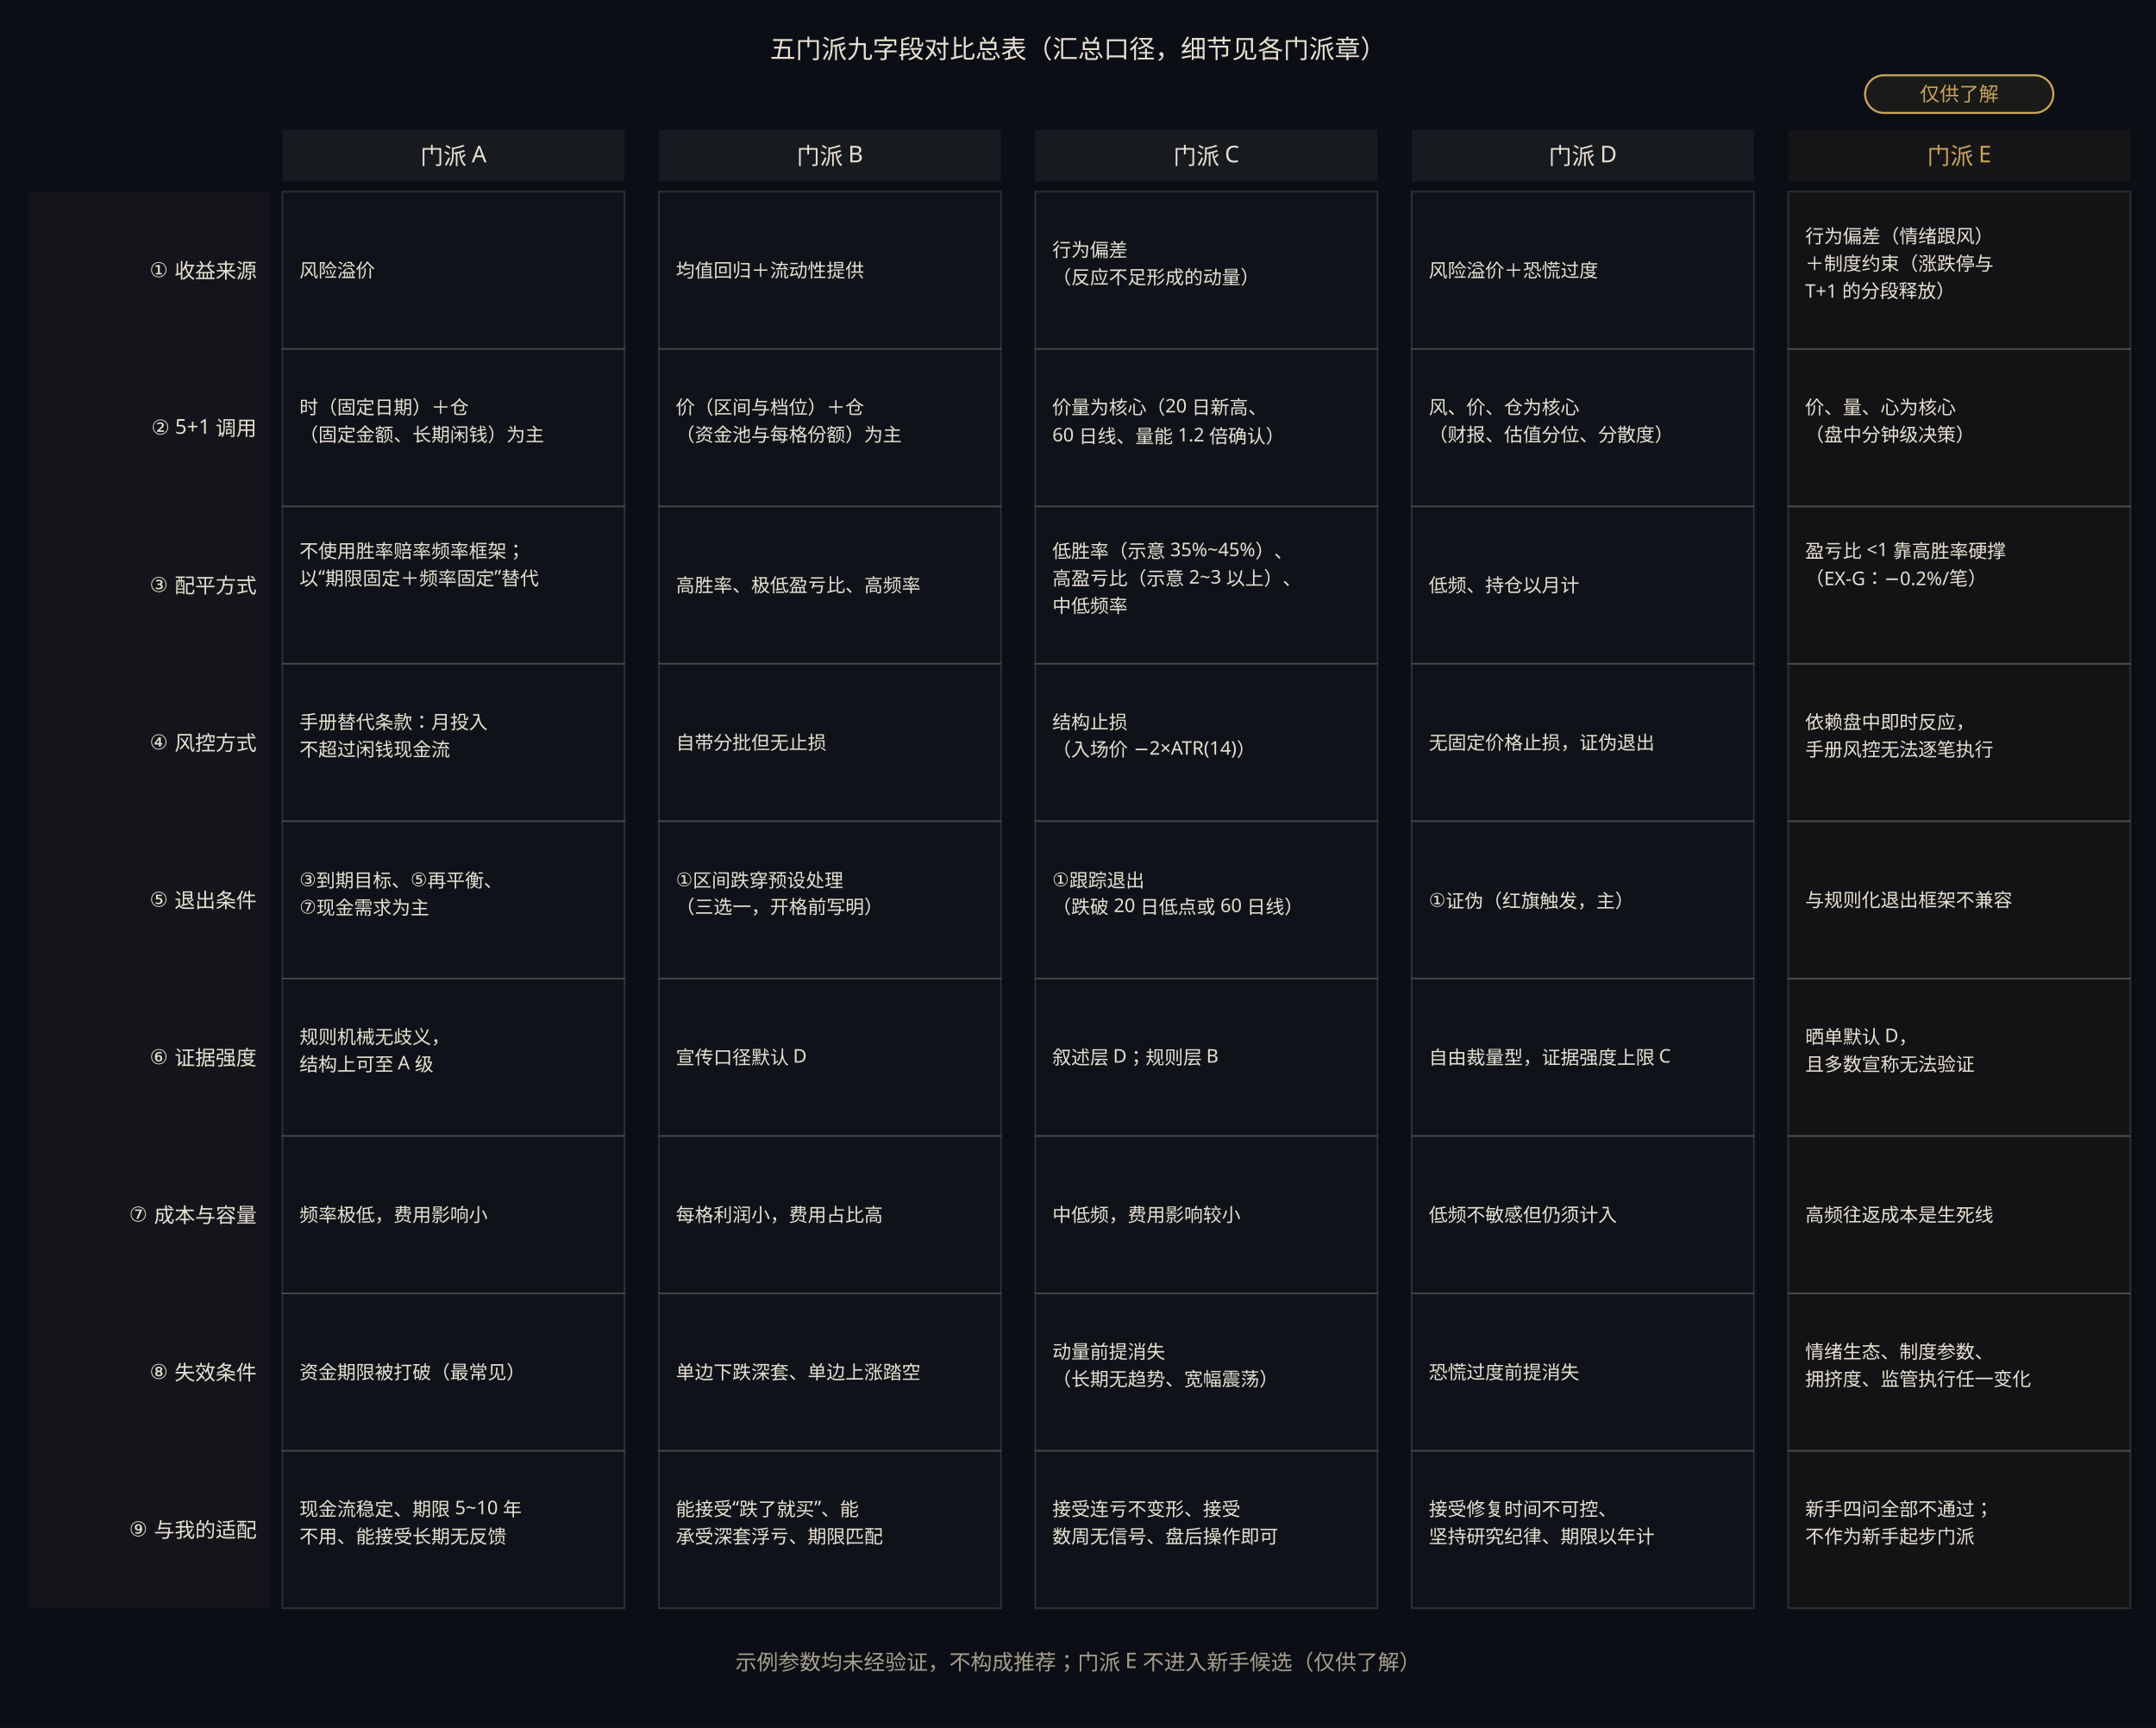
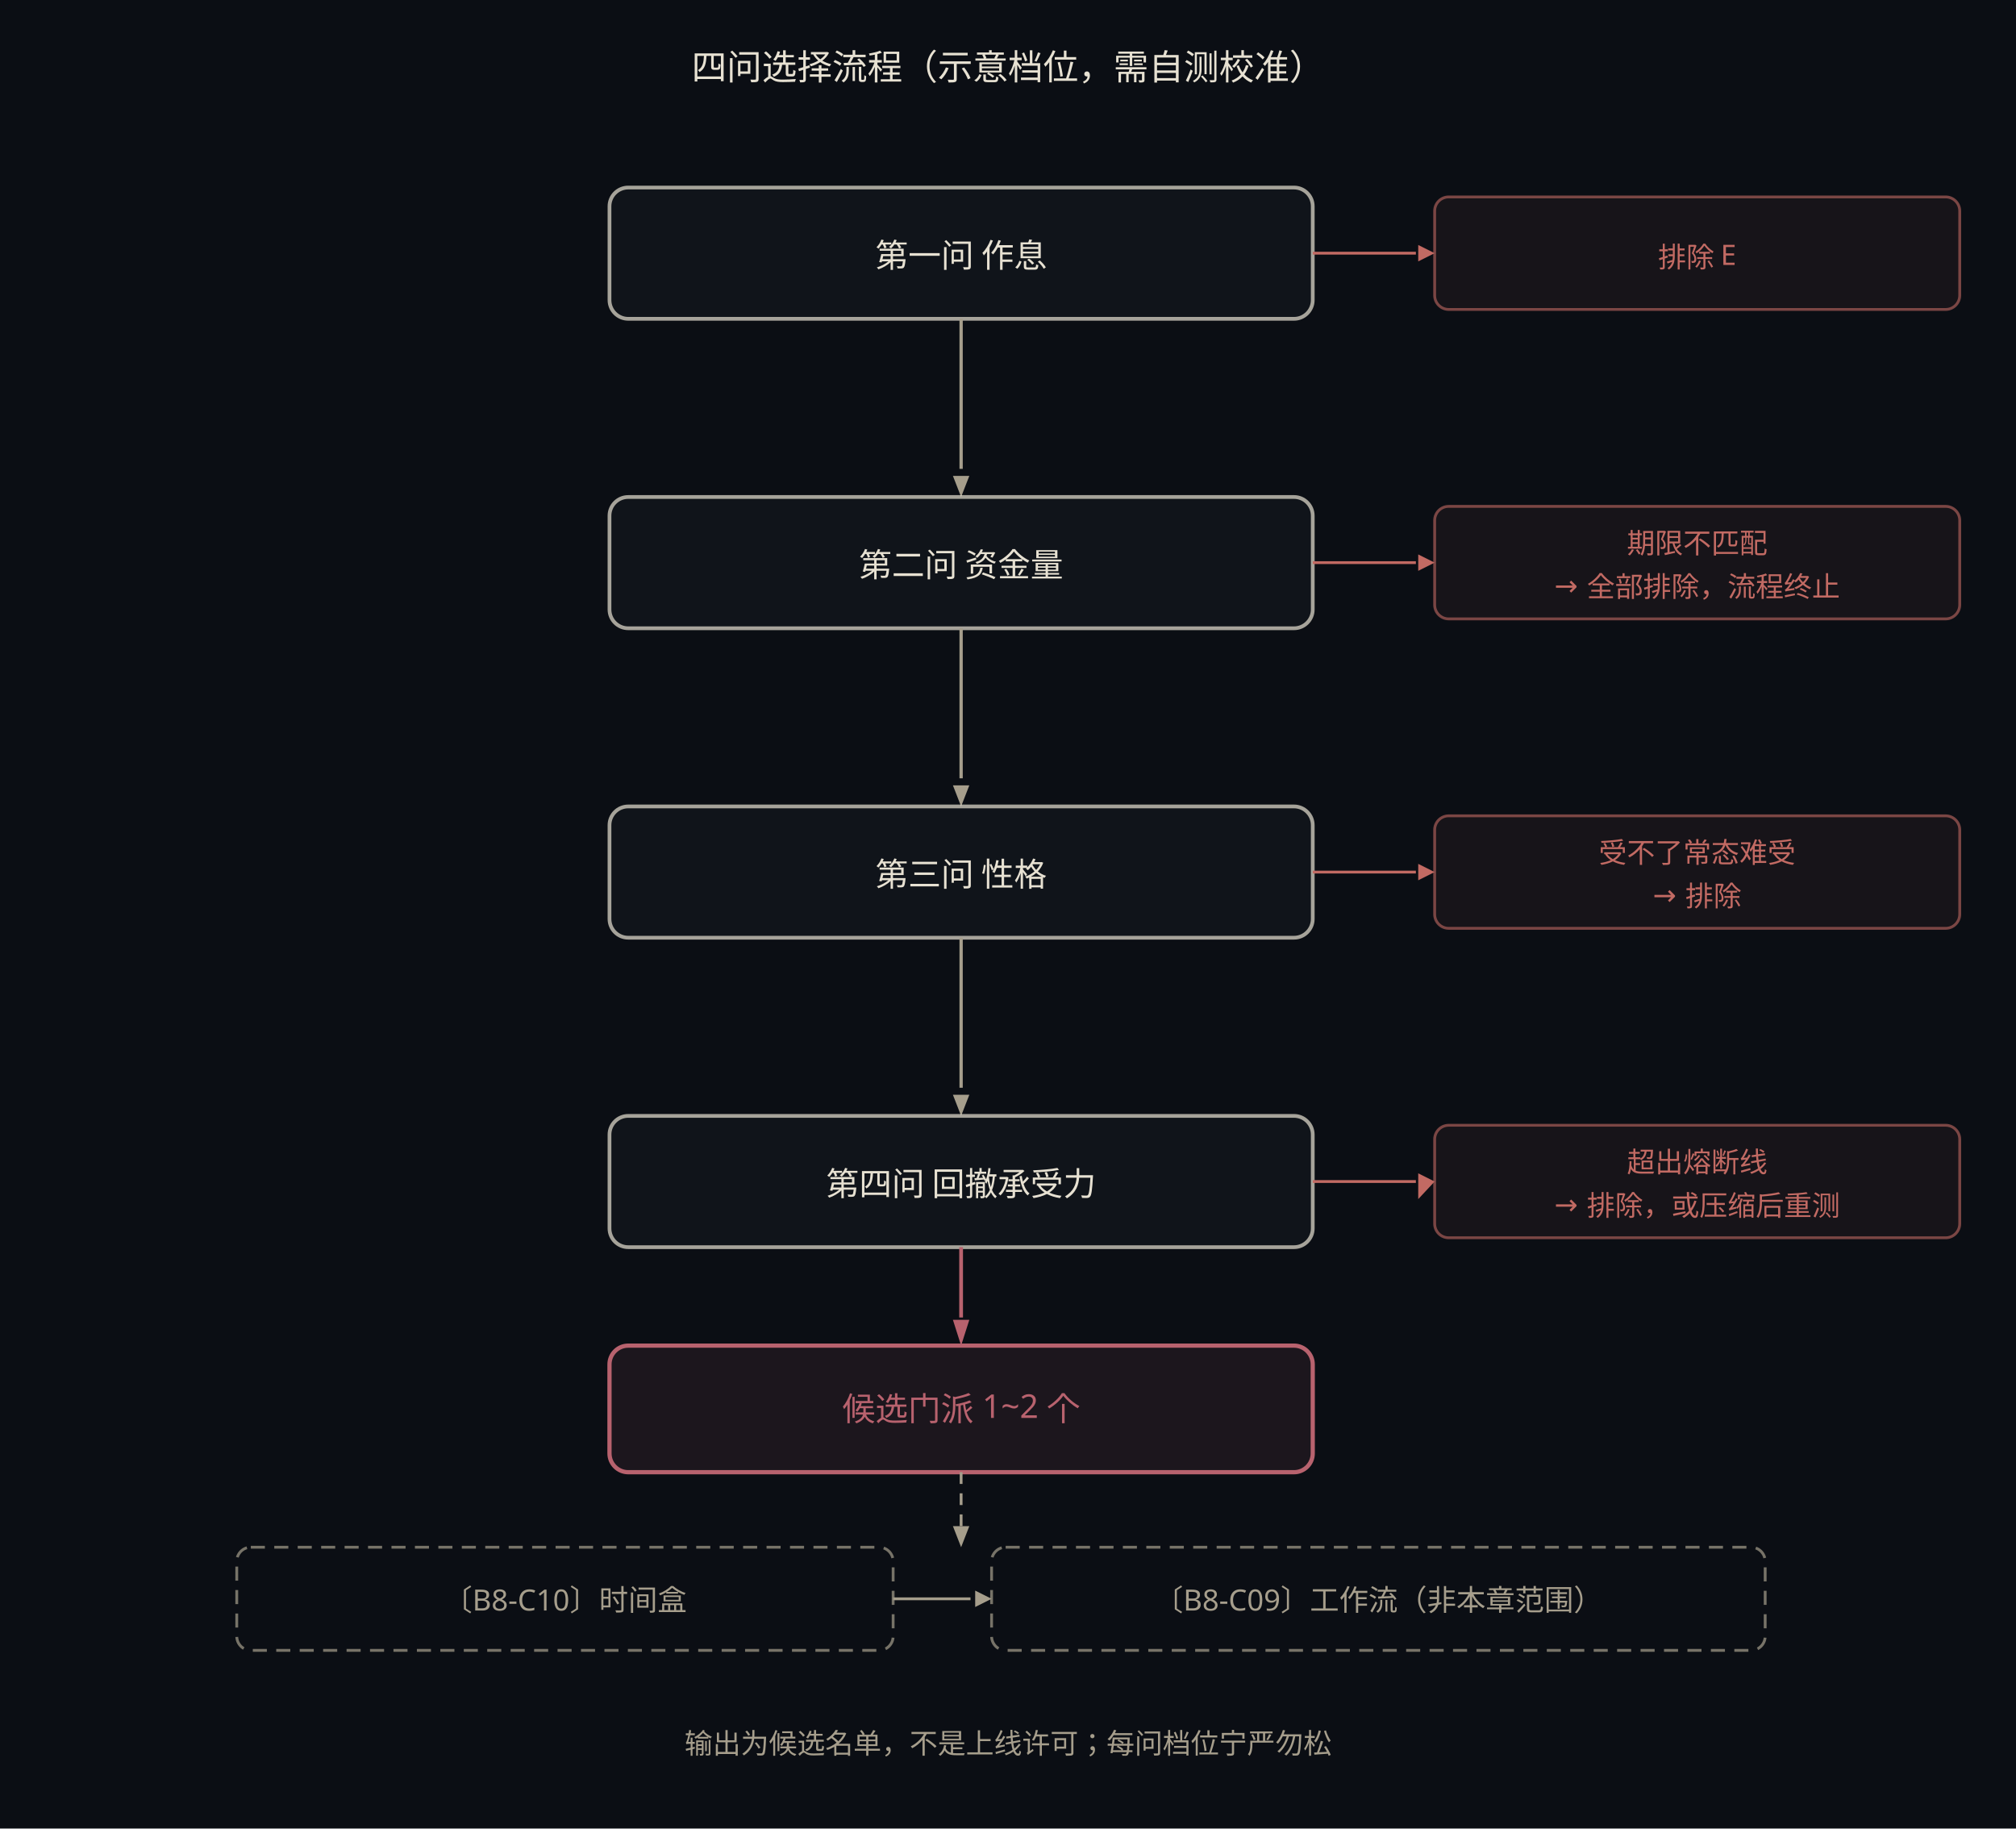
- <svg xmlns="http://www.w3.org/2000/svg" viewBox="0 0 1260 1010" font-family="'Noto Sans SC','Microsoft YaHei',sans-serif">
-   <rect width="1260" height="1010" fill="var(--fig-canvas, #0B0E14)" />
+ <svg xmlns="http://www.w3.org/2000/svg" viewBox="0 0 860 780" font-family="'Noto Sans SC','Microsoft YaHei',sans-serif">
+   <rect width="860" height="780" fill="var(--fig-canvas, #0B0E14)" />
  <g font-family="'Noto Sans SC','Microsoft YaHei',sans-serif">
-     <text x="630" y="34" text-anchor="middle" font-size="15" fill="var(--fig-ink, #E7E1D2)">五门派九字段对比总表（汇总口径，细节见各门派章）</text>
-     <rect x="1090" y="44" width="110" height="22" rx="11" fill="var(--fig-yellow, #C9A35B)" fill-opacity="0.08" stroke="var(--fig-yellow, #C9A35B)" stroke-width="1.2" />
-     <text x="1145" y="59" text-anchor="middle" font-size="11.5" fill="var(--fig-yellow, #C9A35B)">仅供了解</text>
-     <rect x="165" y="76" width="200" height="30" fill="var(--fig-ink, #E7E1D2)" fill-opacity="0.06" />
-     <text x="265" y="96" text-anchor="middle" font-size="13.5" fill="var(--fig-ink, #E7E1D2)">门派 A</text>
-     <rect x="385" y="76" width="200" height="30" fill="var(--fig-ink, #E7E1D2)" fill-opacity="0.06" />
-     <text x="485" y="96" text-anchor="middle" font-size="13.5" fill="var(--fig-ink, #E7E1D2)">门派 B</text>
-     <rect x="605" y="76" width="200" height="30" fill="var(--fig-ink, #E7E1D2)" fill-opacity="0.06" />
-     <text x="705" y="96" text-anchor="middle" font-size="13.5" fill="var(--fig-ink, #E7E1D2)">门派 C</text>
-     <rect x="825" y="76" width="200" height="30" fill="var(--fig-ink, #E7E1D2)" fill-opacity="0.06" />
-     <text x="925" y="96" text-anchor="middle" font-size="13.5" fill="var(--fig-ink, #E7E1D2)">门派 D</text>
-     <rect x="1045" y="76" width="200" height="30" fill="var(--fig-yellow, #C9A35B)" fill-opacity="0.06" />
-     <text x="1145" y="96" text-anchor="middle" font-size="13.5" fill="var(--fig-yellow, #C9A35B)">门派 E</text>
-     <rect x="16" y="112" width="142" height="92" fill="var(--fig-ink, #E7E1D2)" fill-opacity="0.035" />
-     <text x="150" y="162" text-anchor="end" font-size="12" fill="var(--fig-ink, #E7E1D2)">① 收益来源</text>
-     <rect x="165" y="112" width="200" height="92" fill="var(--fig-surface, #161A21)" fill-opacity="0.45" stroke="var(--fig-ink, #E7E1D2)" stroke-opacity="0.15" stroke-width="1" />
-     <text x="175" y="162" text-anchor="start" font-size="11" fill="var(--fig-ink, #E7E1D2)">风险溢价</text>
-     <rect x="385" y="112" width="200" height="92" fill="var(--fig-surface, #161A21)" fill-opacity="0.45" stroke="var(--fig-ink, #E7E1D2)" stroke-opacity="0.15" stroke-width="1" />
-     <text x="395" y="162" text-anchor="start" font-size="11" fill="var(--fig-ink, #E7E1D2)">均值回归＋流动性提供</text>
-     <rect x="605" y="112" width="200" height="92" fill="var(--fig-surface, #161A21)" fill-opacity="0.45" stroke="var(--fig-ink, #E7E1D2)" stroke-opacity="0.15" stroke-width="1" />
-     <text x="615" y="150" text-anchor="start" font-size="11" fill="var(--fig-ink, #E7E1D2)">行为偏差</text>
-     <text x="615" y="166" text-anchor="start" font-size="11" fill="var(--fig-ink, #E7E1D2)">（反应不足形成的动量）</text>
-     <rect x="825" y="112" width="200" height="92" fill="var(--fig-surface, #161A21)" fill-opacity="0.45" stroke="var(--fig-ink, #E7E1D2)" stroke-opacity="0.15" stroke-width="1" />
-     <text x="835" y="162" text-anchor="start" font-size="11" fill="var(--fig-ink, #E7E1D2)">风险溢价＋恐慌过度</text>
-     <rect x="1045" y="112" width="200" height="92" fill="var(--fig-yellow, #C9A35B)" fill-opacity="0.04" stroke="var(--fig-ink, #E7E1D2)" stroke-opacity="0.15" stroke-width="1" />
-     <text x="1055" y="142" text-anchor="start" font-size="11" fill="var(--fig-ink, #E7E1D2)">行为偏差（情绪跟风）</text>
-     <text x="1055" y="158" text-anchor="start" font-size="11" fill="var(--fig-ink, #E7E1D2)">＋制度约束（涨跌停与</text>
-     <text x="1055" y="174" text-anchor="start" font-size="11" fill="var(--fig-ink, #E7E1D2)">T+1 的分段释放）</text>
-     <rect x="16" y="204" width="142" height="92" fill="var(--fig-ink, #E7E1D2)" fill-opacity="0.035" />
-     <text x="150" y="254" text-anchor="end" font-size="12" fill="var(--fig-ink, #E7E1D2)">② 5+1 调用</text>
-     <rect x="165" y="204" width="200" height="92" fill="var(--fig-surface, #161A21)" fill-opacity="0.45" stroke="var(--fig-ink, #E7E1D2)" stroke-opacity="0.15" stroke-width="1" />
-     <text x="175" y="242" text-anchor="start" font-size="11" fill="var(--fig-ink, #E7E1D2)">时（固定日期）＋仓</text>
-     <text x="175" y="258" text-anchor="start" font-size="11" fill="var(--fig-ink, #E7E1D2)">（固定金额、长期闲钱）为主</text>
-     <rect x="385" y="204" width="200" height="92" fill="var(--fig-surface, #161A21)" fill-opacity="0.45" stroke="var(--fig-ink, #E7E1D2)" stroke-opacity="0.15" stroke-width="1" />
-     <text x="395" y="242" text-anchor="start" font-size="11" fill="var(--fig-ink, #E7E1D2)">价（区间与档位）＋仓</text>
-     <text x="395" y="258" text-anchor="start" font-size="11" fill="var(--fig-ink, #E7E1D2)">（资金池与每格份额）为主</text>
-     <rect x="605" y="204" width="200" height="92" fill="var(--fig-surface, #161A21)" fill-opacity="0.45" stroke="var(--fig-ink, #E7E1D2)" stroke-opacity="0.15" stroke-width="1" />
-     <text x="615" y="242" text-anchor="start" font-size="11" fill="var(--fig-ink, #E7E1D2)">价量为核心（20 日新高、</text>
-     <text x="615" y="258" text-anchor="start" font-size="11" fill="var(--fig-ink, #E7E1D2)">60 日线、量能 1.2 倍确认）</text>
-     <rect x="825" y="204" width="200" height="92" fill="var(--fig-surface, #161A21)" fill-opacity="0.45" stroke="var(--fig-ink, #E7E1D2)" stroke-opacity="0.15" stroke-width="1" />
-     <text x="835" y="242" text-anchor="start" font-size="11" fill="var(--fig-ink, #E7E1D2)">风、价、仓为核心</text>
-     <text x="835" y="258" text-anchor="start" font-size="11" fill="var(--fig-ink, #E7E1D2)">（财报、估值分位、分散度）</text>
-     <rect x="1045" y="204" width="200" height="92" fill="var(--fig-yellow, #C9A35B)" fill-opacity="0.04" stroke="var(--fig-ink, #E7E1D2)" stroke-opacity="0.15" stroke-width="1" />
-     <text x="1055" y="242" text-anchor="start" font-size="11" fill="var(--fig-ink, #E7E1D2)">价、量、心为核心</text>
-     <text x="1055" y="258" text-anchor="start" font-size="11" fill="var(--fig-ink, #E7E1D2)">（盘中分钟级决策）</text>
-     <rect x="16" y="296" width="142" height="92" fill="var(--fig-ink, #E7E1D2)" fill-opacity="0.035" />
-     <text x="150" y="346" text-anchor="end" font-size="12" fill="var(--fig-ink, #E7E1D2)">③ 配平方式</text>
-     <rect x="165" y="296" width="200" height="92" fill="var(--fig-surface, #161A21)" fill-opacity="0.45" stroke="var(--fig-ink, #E7E1D2)" stroke-opacity="0.15" stroke-width="1" />
-     <text x="175" y="326" text-anchor="start" font-size="11" fill="var(--fig-ink, #E7E1D2)">不使用胜率赔率频率框架；</text>
-     <text x="175" y="342" text-anchor="start" font-size="11" fill="var(--fig-ink, #E7E1D2)">以“期限固定＋频率固定”替代</text>
-     <rect x="385" y="296" width="200" height="92" fill="var(--fig-surface, #161A21)" fill-opacity="0.45" stroke="var(--fig-ink, #E7E1D2)" stroke-opacity="0.15" stroke-width="1" />
-     <text x="395" y="346" text-anchor="start" font-size="11" fill="var(--fig-ink, #E7E1D2)">高胜率、极低盈亏比、高频率</text>
-     <rect x="605" y="296" width="200" height="92" fill="var(--fig-surface, #161A21)" fill-opacity="0.45" stroke="var(--fig-ink, #E7E1D2)" stroke-opacity="0.15" stroke-width="1" />
-     <text x="615" y="326" text-anchor="start" font-size="11" fill="var(--fig-ink, #E7E1D2)">低胜率（示意 35%~45%）、</text>
-     <text x="615" y="342" text-anchor="start" font-size="11" fill="var(--fig-ink, #E7E1D2)">高盈亏比（示意 2~3 以上）、</text>
-     <text x="615" y="358" text-anchor="start" font-size="11" fill="var(--fig-ink, #E7E1D2)">中低频率</text>
-     <rect x="825" y="296" width="200" height="92" fill="var(--fig-surface, #161A21)" fill-opacity="0.45" stroke="var(--fig-ink, #E7E1D2)" stroke-opacity="0.15" stroke-width="1" />
-     <text x="835" y="346" text-anchor="start" font-size="11" fill="var(--fig-ink, #E7E1D2)">低频、持仓以月计</text>
-     <rect x="1045" y="296" width="200" height="92" fill="var(--fig-yellow, #C9A35B)" fill-opacity="0.04" stroke="var(--fig-ink, #E7E1D2)" stroke-opacity="0.15" stroke-width="1" />
-     <text x="1055" y="326" text-anchor="start" font-size="11" fill="var(--fig-ink, #E7E1D2)">盈亏比 &lt;1 靠高胜率硬撑</text>
-     <text x="1055" y="342" text-anchor="start" font-size="11" fill="var(--fig-ink, #E7E1D2)">（EX-G：−0.2%/笔）</text>
-     <rect x="16" y="388" width="142" height="92" fill="var(--fig-ink, #E7E1D2)" fill-opacity="0.035" />
-     <text x="150" y="438" text-anchor="end" font-size="12" fill="var(--fig-ink, #E7E1D2)">④ 风控方式</text>
-     <rect x="165" y="388" width="200" height="92" fill="var(--fig-surface, #161A21)" fill-opacity="0.45" stroke="var(--fig-ink, #E7E1D2)" stroke-opacity="0.15" stroke-width="1" />
-     <text x="175" y="426" text-anchor="start" font-size="11" fill="var(--fig-ink, #E7E1D2)">手册替代条款：月投入</text>
-     <text x="175" y="442" text-anchor="start" font-size="11" fill="var(--fig-ink, #E7E1D2)">不超过闲钱现金流</text>
-     <rect x="385" y="388" width="200" height="92" fill="var(--fig-surface, #161A21)" fill-opacity="0.45" stroke="var(--fig-ink, #E7E1D2)" stroke-opacity="0.15" stroke-width="1" />
-     <text x="395" y="438" text-anchor="start" font-size="11" fill="var(--fig-ink, #E7E1D2)">自带分批但无止损</text>
-     <rect x="605" y="388" width="200" height="92" fill="var(--fig-surface, #161A21)" fill-opacity="0.45" stroke="var(--fig-ink, #E7E1D2)" stroke-opacity="0.15" stroke-width="1" />
-     <text x="615" y="426" text-anchor="start" font-size="11" fill="var(--fig-ink, #E7E1D2)">结构止损</text>
-     <text x="615" y="442" text-anchor="start" font-size="11" fill="var(--fig-ink, #E7E1D2)">（入场价 −2×ATR(14)）</text>
-     <rect x="825" y="388" width="200" height="92" fill="var(--fig-surface, #161A21)" fill-opacity="0.45" stroke="var(--fig-ink, #E7E1D2)" stroke-opacity="0.15" stroke-width="1" />
-     <text x="835" y="438" text-anchor="start" font-size="11" fill="var(--fig-ink, #E7E1D2)">无固定价格止损，证伪退出</text>
-     <rect x="1045" y="388" width="200" height="92" fill="var(--fig-yellow, #C9A35B)" fill-opacity="0.04" stroke="var(--fig-ink, #E7E1D2)" stroke-opacity="0.15" stroke-width="1" />
-     <text x="1055" y="426" text-anchor="start" font-size="11" fill="var(--fig-ink, #E7E1D2)">依赖盘中即时反应，</text>
-     <text x="1055" y="442" text-anchor="start" font-size="11" fill="var(--fig-ink, #E7E1D2)">手册风控无法逐笔执行</text>
-     <rect x="16" y="480" width="142" height="92" fill="var(--fig-ink, #E7E1D2)" fill-opacity="0.035" />
-     <text x="150" y="530" text-anchor="end" font-size="12" fill="var(--fig-ink, #E7E1D2)">⑤ 退出条件</text>
-     <rect x="165" y="480" width="200" height="92" fill="var(--fig-surface, #161A21)" fill-opacity="0.45" stroke="var(--fig-ink, #E7E1D2)" stroke-opacity="0.15" stroke-width="1" />
-     <text x="175" y="518" text-anchor="start" font-size="11" fill="var(--fig-ink, #E7E1D2)">③到期目标、⑤再平衡、</text>
-     <text x="175" y="534" text-anchor="start" font-size="11" fill="var(--fig-ink, #E7E1D2)">⑦现金需求为主</text>
-     <rect x="385" y="480" width="200" height="92" fill="var(--fig-surface, #161A21)" fill-opacity="0.45" stroke="var(--fig-ink, #E7E1D2)" stroke-opacity="0.15" stroke-width="1" />
-     <text x="395" y="518" text-anchor="start" font-size="11" fill="var(--fig-ink, #E7E1D2)">①区间跌穿预设处理</text>
-     <text x="395" y="534" text-anchor="start" font-size="11" fill="var(--fig-ink, #E7E1D2)">（三选一，开格前写明）</text>
-     <rect x="605" y="480" width="200" height="92" fill="var(--fig-surface, #161A21)" fill-opacity="0.45" stroke="var(--fig-ink, #E7E1D2)" stroke-opacity="0.15" stroke-width="1" />
-     <text x="615" y="518" text-anchor="start" font-size="11" fill="var(--fig-ink, #E7E1D2)">①跟踪退出</text>
-     <text x="615" y="534" text-anchor="start" font-size="11" fill="var(--fig-ink, #E7E1D2)">（跌破 20 日低点或 60 日线）</text>
-     <rect x="825" y="480" width="200" height="92" fill="var(--fig-surface, #161A21)" fill-opacity="0.45" stroke="var(--fig-ink, #E7E1D2)" stroke-opacity="0.15" stroke-width="1" />
-     <text x="835" y="530" text-anchor="start" font-size="11" fill="var(--fig-ink, #E7E1D2)">①证伪（红旗触发，主）</text>
-     <rect x="1045" y="480" width="200" height="92" fill="var(--fig-yellow, #C9A35B)" fill-opacity="0.04" stroke="var(--fig-ink, #E7E1D2)" stroke-opacity="0.15" stroke-width="1" />
-     <text x="1055" y="530" text-anchor="start" font-size="11" fill="var(--fig-ink, #E7E1D2)">与规则化退出框架不兼容</text>
-     <rect x="16" y="572" width="142" height="92" fill="var(--fig-ink, #E7E1D2)" fill-opacity="0.035" />
-     <text x="150" y="622" text-anchor="end" font-size="12" fill="var(--fig-ink, #E7E1D2)">⑥ 证据强度</text>
-     <rect x="165" y="572" width="200" height="92" fill="var(--fig-surface, #161A21)" fill-opacity="0.45" stroke="var(--fig-ink, #E7E1D2)" stroke-opacity="0.15" stroke-width="1" />
-     <text x="175" y="610" text-anchor="start" font-size="11" fill="var(--fig-ink, #E7E1D2)">规则机械无歧义，</text>
-     <text x="175" y="626" text-anchor="start" font-size="11" fill="var(--fig-ink, #E7E1D2)">结构上可至 A 级</text>
-     <rect x="385" y="572" width="200" height="92" fill="var(--fig-surface, #161A21)" fill-opacity="0.45" stroke="var(--fig-ink, #E7E1D2)" stroke-opacity="0.15" stroke-width="1" />
-     <text x="395" y="622" text-anchor="start" font-size="11" fill="var(--fig-ink, #E7E1D2)">宣传口径默认 D</text>
-     <rect x="605" y="572" width="200" height="92" fill="var(--fig-surface, #161A21)" fill-opacity="0.45" stroke="var(--fig-ink, #E7E1D2)" stroke-opacity="0.15" stroke-width="1" />
-     <text x="615" y="622" text-anchor="start" font-size="11" fill="var(--fig-ink, #E7E1D2)">叙述层 D；规则层 B</text>
-     <rect x="825" y="572" width="200" height="92" fill="var(--fig-surface, #161A21)" fill-opacity="0.45" stroke="var(--fig-ink, #E7E1D2)" stroke-opacity="0.15" stroke-width="1" />
-     <text x="835" y="622" text-anchor="start" font-size="11" fill="var(--fig-ink, #E7E1D2)">自由裁量型，证据强度上限 C</text>
-     <rect x="1045" y="572" width="200" height="92" fill="var(--fig-yellow, #C9A35B)" fill-opacity="0.04" stroke="var(--fig-ink, #E7E1D2)" stroke-opacity="0.15" stroke-width="1" />
-     <text x="1055" y="610" text-anchor="start" font-size="11" fill="var(--fig-ink, #E7E1D2)">晒单默认 D，</text>
-     <text x="1055" y="626" text-anchor="start" font-size="11" fill="var(--fig-ink, #E7E1D2)">且多数宣称无法验证</text>
-     <rect x="16" y="664" width="142" height="92" fill="var(--fig-ink, #E7E1D2)" fill-opacity="0.035" />
-     <text x="150" y="714" text-anchor="end" font-size="12" fill="var(--fig-ink, #E7E1D2)">⑦ 成本与容量</text>
-     <rect x="165" y="664" width="200" height="92" fill="var(--fig-surface, #161A21)" fill-opacity="0.45" stroke="var(--fig-ink, #E7E1D2)" stroke-opacity="0.15" stroke-width="1" />
-     <text x="175" y="714" text-anchor="start" font-size="11" fill="var(--fig-ink, #E7E1D2)">频率极低，费用影响小</text>
-     <rect x="385" y="664" width="200" height="92" fill="var(--fig-surface, #161A21)" fill-opacity="0.45" stroke="var(--fig-ink, #E7E1D2)" stroke-opacity="0.15" stroke-width="1" />
-     <text x="395" y="714" text-anchor="start" font-size="11" fill="var(--fig-ink, #E7E1D2)">每格利润小，费用占比高</text>
-     <rect x="605" y="664" width="200" height="92" fill="var(--fig-surface, #161A21)" fill-opacity="0.45" stroke="var(--fig-ink, #E7E1D2)" stroke-opacity="0.15" stroke-width="1" />
-     <text x="615" y="714" text-anchor="start" font-size="11" fill="var(--fig-ink, #E7E1D2)">中低频，费用影响较小</text>
-     <rect x="825" y="664" width="200" height="92" fill="var(--fig-surface, #161A21)" fill-opacity="0.45" stroke="var(--fig-ink, #E7E1D2)" stroke-opacity="0.15" stroke-width="1" />
-     <text x="835" y="714" text-anchor="start" font-size="11" fill="var(--fig-ink, #E7E1D2)">低频不敏感但仍须计入</text>
-     <rect x="1045" y="664" width="200" height="92" fill="var(--fig-yellow, #C9A35B)" fill-opacity="0.04" stroke="var(--fig-ink, #E7E1D2)" stroke-opacity="0.15" stroke-width="1" />
-     <text x="1055" y="714" text-anchor="start" font-size="11" fill="var(--fig-ink, #E7E1D2)">高频往返成本是生死线</text>
-     <rect x="16" y="756" width="142" height="92" fill="var(--fig-ink, #E7E1D2)" fill-opacity="0.035" />
-     <text x="150" y="806" text-anchor="end" font-size="12" fill="var(--fig-ink, #E7E1D2)">⑧ 失效条件</text>
-     <rect x="165" y="756" width="200" height="92" fill="var(--fig-surface, #161A21)" fill-opacity="0.45" stroke="var(--fig-ink, #E7E1D2)" stroke-opacity="0.15" stroke-width="1" />
-     <text x="175" y="806" text-anchor="start" font-size="11" fill="var(--fig-ink, #E7E1D2)">资金期限被打破（最常见）</text>
-     <rect x="385" y="756" width="200" height="92" fill="var(--fig-surface, #161A21)" fill-opacity="0.45" stroke="var(--fig-ink, #E7E1D2)" stroke-opacity="0.15" stroke-width="1" />
-     <text x="395" y="806" text-anchor="start" font-size="11" fill="var(--fig-ink, #E7E1D2)">单边下跌深套、单边上涨踏空</text>
-     <rect x="605" y="756" width="200" height="92" fill="var(--fig-surface, #161A21)" fill-opacity="0.45" stroke="var(--fig-ink, #E7E1D2)" stroke-opacity="0.15" stroke-width="1" />
-     <text x="615" y="794" text-anchor="start" font-size="11" fill="var(--fig-ink, #E7E1D2)">动量前提消失</text>
-     <text x="615" y="810" text-anchor="start" font-size="11" fill="var(--fig-ink, #E7E1D2)">（长期无趋势、宽幅震荡）</text>
-     <rect x="825" y="756" width="200" height="92" fill="var(--fig-surface, #161A21)" fill-opacity="0.45" stroke="var(--fig-ink, #E7E1D2)" stroke-opacity="0.15" stroke-width="1" />
-     <text x="835" y="806" text-anchor="start" font-size="11" fill="var(--fig-ink, #E7E1D2)">恐慌过度前提消失</text>
-     <rect x="1045" y="756" width="200" height="92" fill="var(--fig-yellow, #C9A35B)" fill-opacity="0.04" stroke="var(--fig-ink, #E7E1D2)" stroke-opacity="0.15" stroke-width="1" />
-     <text x="1055" y="794" text-anchor="start" font-size="11" fill="var(--fig-ink, #E7E1D2)">情绪生态、制度参数、</text>
-     <text x="1055" y="810" text-anchor="start" font-size="11" fill="var(--fig-ink, #E7E1D2)">拥挤度、监管执行任一变化</text>
-     <rect x="16" y="848" width="142" height="92" fill="var(--fig-ink, #E7E1D2)" fill-opacity="0.035" />
-     <text x="150" y="898" text-anchor="end" font-size="12" fill="var(--fig-ink, #E7E1D2)">⑨ 与我的适配</text>
-     <rect x="165" y="848" width="200" height="92" fill="var(--fig-surface, #161A21)" fill-opacity="0.45" stroke="var(--fig-ink, #E7E1D2)" stroke-opacity="0.15" stroke-width="1" />
-     <text x="175" y="886" text-anchor="start" font-size="11" fill="var(--fig-ink, #E7E1D2)">现金流稳定、期限 5~10 年</text>
-     <text x="175" y="902" text-anchor="start" font-size="11" fill="var(--fig-ink, #E7E1D2)">不用、能接受长期无反馈</text>
-     <rect x="385" y="848" width="200" height="92" fill="var(--fig-surface, #161A21)" fill-opacity="0.45" stroke="var(--fig-ink, #E7E1D2)" stroke-opacity="0.15" stroke-width="1" />
-     <text x="395" y="886" text-anchor="start" font-size="11" fill="var(--fig-ink, #E7E1D2)">能接受“跌了就买”、能</text>
-     <text x="395" y="902" text-anchor="start" font-size="11" fill="var(--fig-ink, #E7E1D2)">承受深套浮亏、期限匹配</text>
-     <rect x="605" y="848" width="200" height="92" fill="var(--fig-surface, #161A21)" fill-opacity="0.45" stroke="var(--fig-ink, #E7E1D2)" stroke-opacity="0.15" stroke-width="1" />
-     <text x="615" y="886" text-anchor="start" font-size="11" fill="var(--fig-ink, #E7E1D2)">接受连亏不变形、接受</text>
-     <text x="615" y="902" text-anchor="start" font-size="11" fill="var(--fig-ink, #E7E1D2)">数周无信号、盘后操作即可</text>
-     <rect x="825" y="848" width="200" height="92" fill="var(--fig-surface, #161A21)" fill-opacity="0.45" stroke="var(--fig-ink, #E7E1D2)" stroke-opacity="0.15" stroke-width="1" />
-     <text x="835" y="886" text-anchor="start" font-size="11" fill="var(--fig-ink, #E7E1D2)">接受修复时间不可控、</text>
-     <text x="835" y="902" text-anchor="start" font-size="11" fill="var(--fig-ink, #E7E1D2)">坚持研究纪律、期限以年计</text>
-     <rect x="1045" y="848" width="200" height="92" fill="var(--fig-yellow, #C9A35B)" fill-opacity="0.04" stroke="var(--fig-ink, #E7E1D2)" stroke-opacity="0.15" stroke-width="1" />
-     <text x="1055" y="886" text-anchor="start" font-size="11" fill="var(--fig-ink, #E7E1D2)">新手四问全部不通过；</text>
-     <text x="1055" y="902" text-anchor="start" font-size="11" fill="var(--fig-ink, #E7E1D2)">不作为新手起步门派</text>
-     <text x="630" y="976" text-anchor="middle" font-size="12.5" fill="var(--fig-ink-sub, #A69E8C)">示例参数均未经验证，不构成推荐；门派 E 不进入新手候选（仅供了解）</text>
+     <text x="430" y="34" text-anchor="middle" font-size="15" fill="var(--fig-ink, #E7E1D2)">四问选择流程（示意档位，需自测校准）</text>
+     <rect x="260" y="80" width="300" height="56" rx="8" fill="var(--fig-surface, #161A21)" fill-opacity="0.5" stroke="var(--fig-ink, #E7E1D2)" stroke-opacity="0.7" stroke-width="1.6" />
+     <text x="410" y="114" text-anchor="middle" font-size="14" fill="var(--fig-ink, #E7E1D2)">第一问 作息</text>
+     <rect x="612" y="84" width="224" height="48" rx="6" fill="var(--fig-red, #C26A63)" fill-opacity="0.07" stroke="var(--fig-red, #C26A63)" stroke-opacity="0.6" stroke-width="1.2" />
+     <text x="724" y="114" text-anchor="middle" font-size="12" fill="var(--fig-red, #C26A63)">排除 E</text>
+     <line x1="560" y1="108" x2="604" y2="108" stroke="var(--fig-red, #C26A63)" stroke-width="1.2" />
+     <path d="M612,108 L605,104.5 L605,111.5 Z" fill="var(--fig-red, #C26A63)" />
+     <line x1="410" y1="136" x2="410" y2="200" stroke="var(--fig-ink-sub, #A69E8C)" stroke-width="1.4" />
+     <path d="M410,212 L406.5,203 L413.5,203 Z" fill="var(--fig-ink-sub, #A69E8C)" />
+     <rect x="260" y="212" width="300" height="56" rx="8" fill="var(--fig-surface, #161A21)" fill-opacity="0.5" stroke="var(--fig-ink, #E7E1D2)" stroke-opacity="0.7" stroke-width="1.6" />
+     <text x="410" y="246" text-anchor="middle" font-size="14" fill="var(--fig-ink, #E7E1D2)">第二问 资金量</text>
+     <rect x="612" y="216" width="224" height="48" rx="6" fill="var(--fig-red, #C26A63)" fill-opacity="0.07" stroke="var(--fig-red, #C26A63)" stroke-opacity="0.6" stroke-width="1.2" />
+     <text x="724" y="236" text-anchor="middle" font-size="12" fill="var(--fig-red, #C26A63)">期限不匹配</text>
+     <text x="724" y="254" text-anchor="middle" font-size="12" fill="var(--fig-red, #C26A63)">→ 全部排除，流程终止</text>
+     <line x1="560" y1="240" x2="604" y2="240" stroke="var(--fig-red, #C26A63)" stroke-width="1.2" />
+     <path d="M612,240 L605,236.5 L605,243.5 Z" fill="var(--fig-red, #C26A63)" />
+     <line x1="410" y1="268" x2="410" y2="332" stroke="var(--fig-ink-sub, #A69E8C)" stroke-width="1.4" />
+     <path d="M410,344 L406.5,335 L413.5,335 Z" fill="var(--fig-ink-sub, #A69E8C)" />
+     <rect x="260" y="344" width="300" height="56" rx="8" fill="var(--fig-surface, #161A21)" fill-opacity="0.5" stroke="var(--fig-ink, #E7E1D2)" stroke-opacity="0.7" stroke-width="1.6" />
+     <text x="410" y="378" text-anchor="middle" font-size="14" fill="var(--fig-ink, #E7E1D2)">第三问 性格</text>
+     <rect x="612" y="348" width="224" height="48" rx="6" fill="var(--fig-red, #C26A63)" fill-opacity="0.07" stroke="var(--fig-red, #C26A63)" stroke-opacity="0.6" stroke-width="1.2" />
+     <text x="724" y="368" text-anchor="middle" font-size="12" fill="var(--fig-red, #C26A63)">受不了常态难受</text>
+     <text x="724" y="386" text-anchor="middle" font-size="12" fill="var(--fig-red, #C26A63)">→ 排除</text>
+     <line x1="560" y1="372" x2="604" y2="372" stroke="var(--fig-red, #C26A63)" stroke-width="1.2" />
+     <path d="M612,372 L605,368.5 L605,375.5 Z" fill="var(--fig-red, #C26A63)" />
+     <line x1="410" y1="400" x2="410" y2="464" stroke="var(--fig-ink-sub, #A69E8C)" stroke-width="1.4" />
+     <path d="M410,476 L406.5,467 L413.5,467 Z" fill="var(--fig-ink-sub, #A69E8C)" />
+     <rect x="260" y="476" width="300" height="56" rx="8" fill="var(--fig-surface, #161A21)" fill-opacity="0.5" stroke="var(--fig-ink, #E7E1D2)" stroke-opacity="0.7" stroke-width="1.6" />
+     <text x="410" y="510" text-anchor="middle" font-size="14" fill="var(--fig-ink, #E7E1D2)">第四问 回撤承受力</text>
+     <rect x="612" y="480" width="224" height="48" rx="6" fill="var(--fig-red, #C26A63)" fill-opacity="0.07" stroke="var(--fig-red, #C26A63)" stroke-opacity="0.6" stroke-width="1.2" />
+     <text x="724" y="500" text-anchor="middle" font-size="12" fill="var(--fig-red, #C26A63)">超出熔断线</text>
+     <text x="724" y="518" text-anchor="middle" font-size="12" fill="var(--fig-red, #C26A63)">→ 排除，或压缩后重测</text>
+     <line x1="560" y1="504" x2="604" y2="504" stroke="var(--fig-red, #C26A63)" stroke-width="1.2" />
+     <path d="M612,504 L605,500.5 L605,511.5 Z" fill="var(--fig-red, #C26A63)" />
+     <line x1="410" y1="532" x2="410" y2="562" stroke="var(--fig-accent, #B8626E)" stroke-width="1.6" />
+     <path d="M410,574 L406.5,563 L413.5,563 Z" fill="var(--fig-accent, #B8626E)" />
+     <rect x="260" y="574" width="300" height="54" rx="8" fill="var(--fig-accent, #B8626E)" fill-opacity="0.10" stroke="var(--fig-accent, #B8626E)" stroke-width="1.8" />
+     <text x="410" y="606" text-anchor="middle" font-size="14" fill="var(--fig-accent, #B8626E)">候选门派 1~2 个</text>
+     <line x1="410" y1="628" x2="410" y2="652" stroke="var(--fig-ink-sub, #A69E8C)" stroke-width="1.2" stroke-dasharray="5 4" />
+     <path d="M410,660 L406.5,651 L413.5,651 Z" fill="var(--fig-ink-sub, #A69E8C)" />
+     <rect x="101" y="660" width="280" height="44" rx="6" fill="none" stroke="var(--fig-ink-sub, #A69E8C)" stroke-opacity="0.7" stroke-width="1.2" stroke-dasharray="6 4" />
+     <text x="241" y="687" text-anchor="middle" font-size="12.5" fill="var(--fig-ink-sub, #A69E8C)">〔B8-C10〕时间盒</text>
+     <line x1="381" y1="682" x2="414" y2="682" stroke="var(--fig-ink-sub, #A69E8C)" stroke-width="1.2" />
+     <path d="M423,682 L416,678.5 L416,685.5 Z" fill="var(--fig-ink-sub, #A69E8C)" />
+     <rect x="423" y="660" width="330" height="44" rx="6" fill="none" stroke="var(--fig-ink-sub, #A69E8C)" stroke-opacity="0.7" stroke-width="1.2" stroke-dasharray="6 4" />
+     <text x="588" y="687" text-anchor="middle" font-size="12.5" fill="var(--fig-ink-sub, #A69E8C)">〔B8-C09〕工作流（非本章范围）</text>
+     <text x="430" y="748" text-anchor="middle" font-size="12" fill="var(--fig-ink-sub, #A69E8C)">输出为候选名单，不是上线许可；每问档位宁严勿松</text>
  </g>
</svg>
